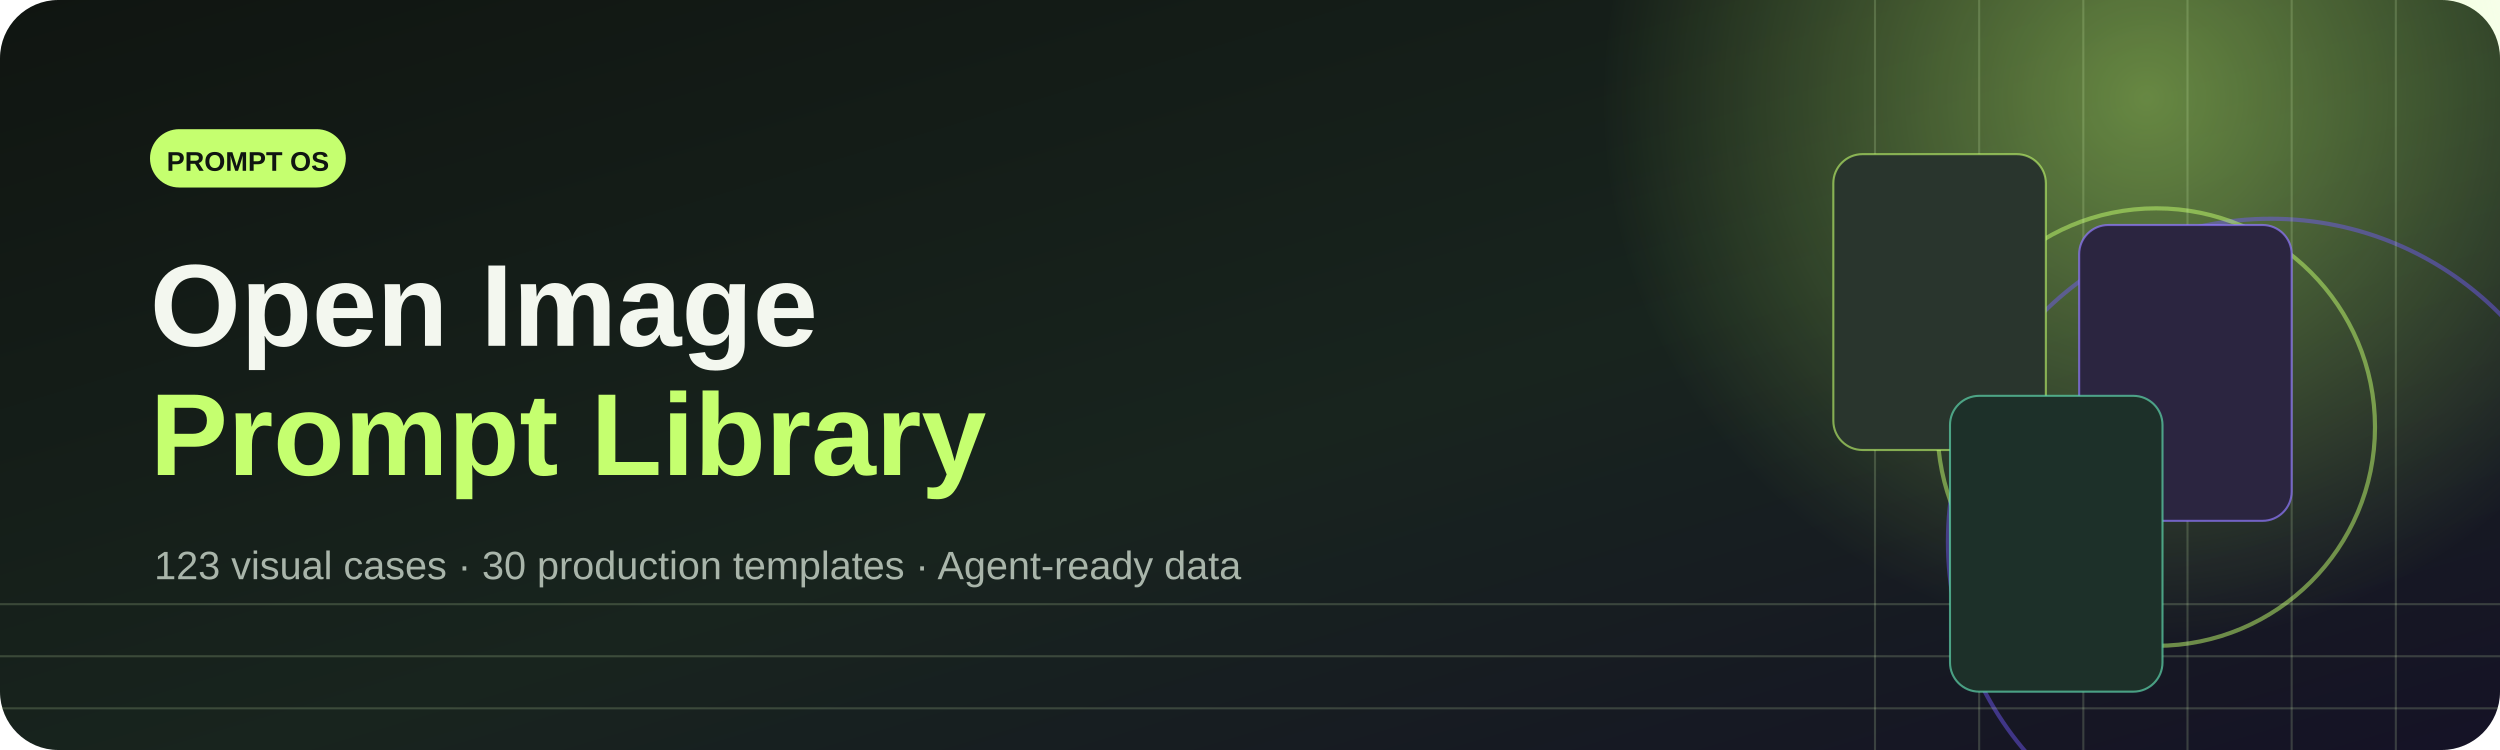
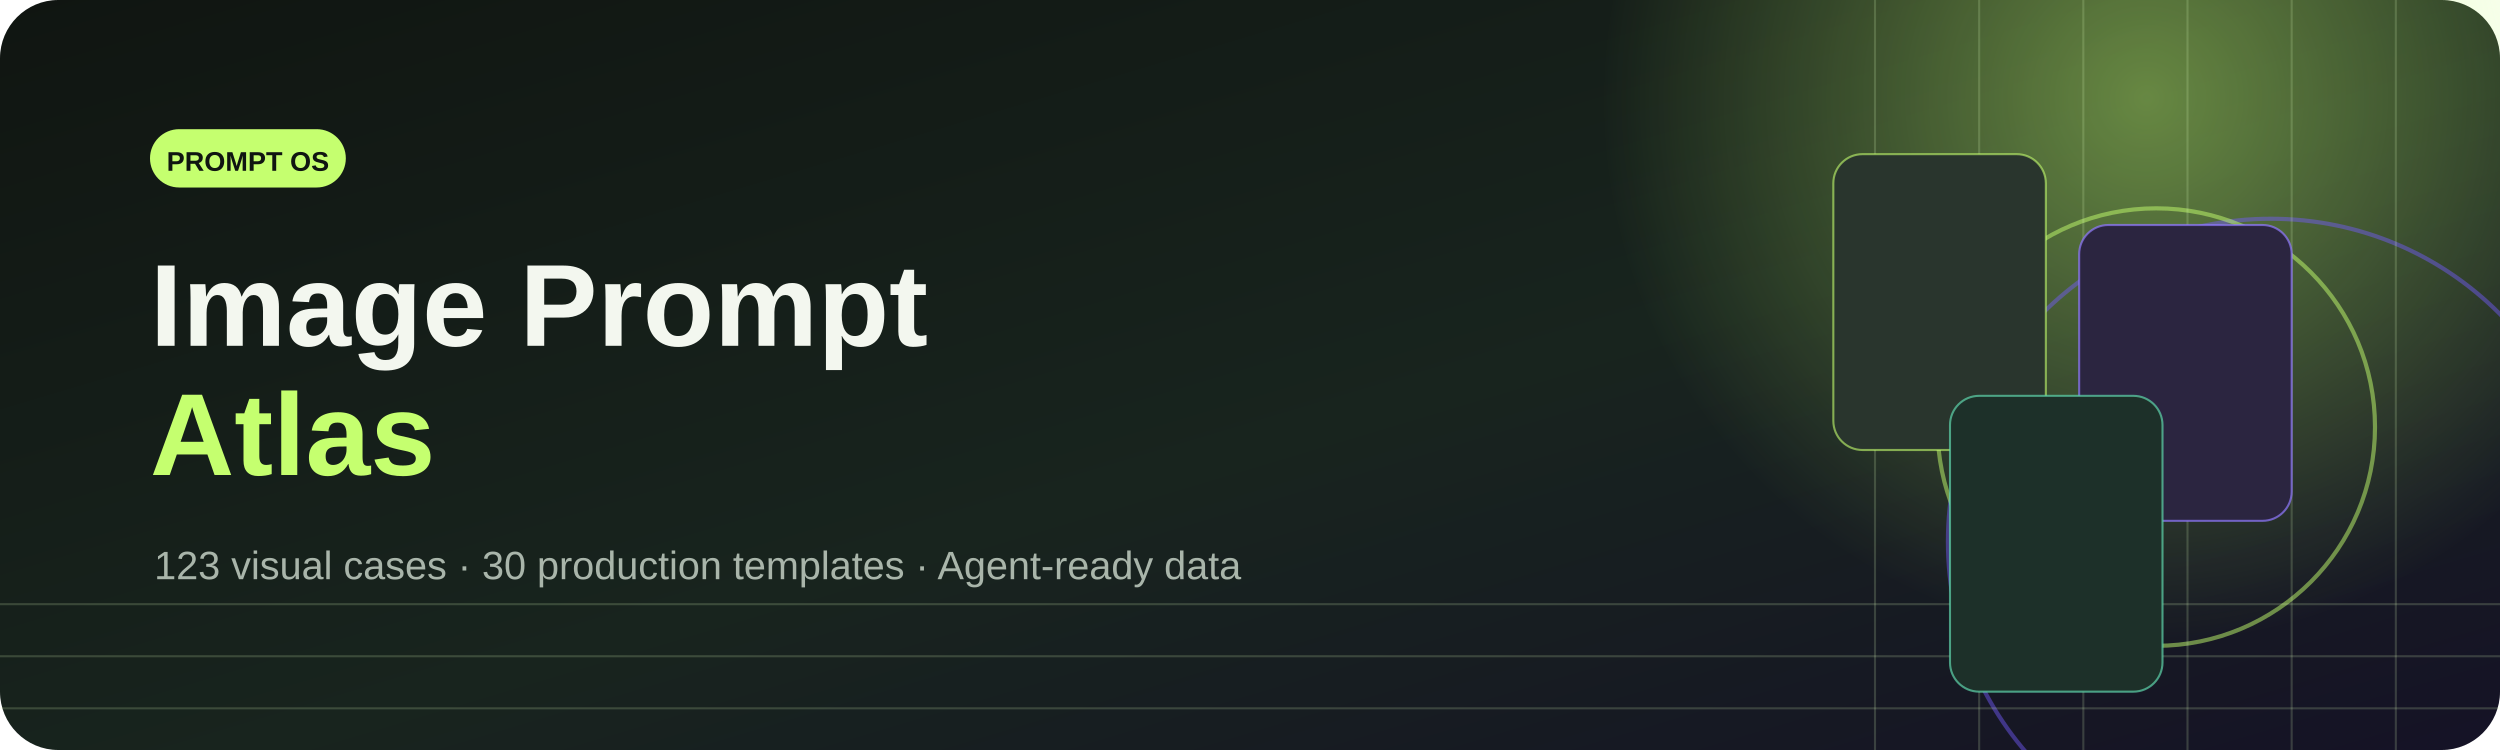
<svg xmlns="http://www.w3.org/2000/svg" width="1200" height="360" viewBox="0 0 1200 360" role="img" aria-labelledby="title description">
  <defs>
    <linearGradient id="background" x1="0" y1="0" x2="1" y2="1">
      <stop offset="0" stop-color="#101511" />
      <stop offset="0.55" stop-color="#18241e" />
      <stop offset="1" stop-color="#151226" />
    </linearGradient>
    <radialGradient id="glow">
      <stop offset="0" stop-color="#c5ff6f" stop-opacity="0.46" />
      <stop offset="1" stop-color="#c5ff6f" stop-opacity="0" />
    </radialGradient>
  </defs>
  <rect width="1200" height="360" rx="28" fill="url(#background)" />
  <circle cx="1030" cy="48" r="260" fill="url(#glow)" />
  <circle cx="1090" cy="260" r="155" fill="none" stroke="#755bff" stroke-opacity="0.45" stroke-width="2" />
  <circle cx="1035" cy="205" r="105" fill="none" stroke="#c5ff6f" stroke-opacity="0.5" stroke-width="2" />
  <g fill="none" stroke="#dfffc0" stroke-opacity="0.18">
    <path d="M0 290h1200M0 315h1200M0 340h1200" />
    <path d="M900 0v360M950 0v360M1000 0v360M1050 0v360M1100 0v360M1150 0v360" />
  </g>
  <rect x="72" y="62" width="94" height="28" rx="14" fill="#c5ff6f" />
  <text x="119" y="82" text-anchor="middle" fill="#101511" font-family="Arial, sans-serif" font-size="13" font-weight="700">PROMPT OS</text>
-   <text x="72" y="166" fill="#f3f7ef" font-family="Arial, sans-serif" font-size="56" font-weight="700">Open Image</text>
-   <text x="72" y="228" fill="#c5ff6f" font-family="Arial, sans-serif" font-size="56" font-weight="700">Prompt Library</text>
+   <text x="72" y="166" fill="#f3f7ef" font-family="Arial, sans-serif" font-size="56" font-weight="700">Image Prompt</text>
+   <text x="72" y="228" fill="#c5ff6f" font-family="Arial, sans-serif" font-size="56" font-weight="700">Atlas</text>
  <text x="74" y="278" fill="#a9b5aa" font-family="Arial, sans-serif" font-size="19">123 visual cases · 30 production templates · Agent-ready data</text>
  <g transform="translate(880 74)">
    <rect width="102" height="142" rx="14" fill="#29352d" stroke="#c5ff6f" stroke-opacity="0.6" />
    <rect x="118" y="34" width="102" height="142" rx="14" fill="#2b2540" stroke="#917aff" stroke-opacity="0.7" />
    <rect x="56" y="116" width="102" height="142" rx="14" fill="#1d3029" stroke="#5fd5ac" stroke-opacity="0.7" />
  </g>
</svg>
